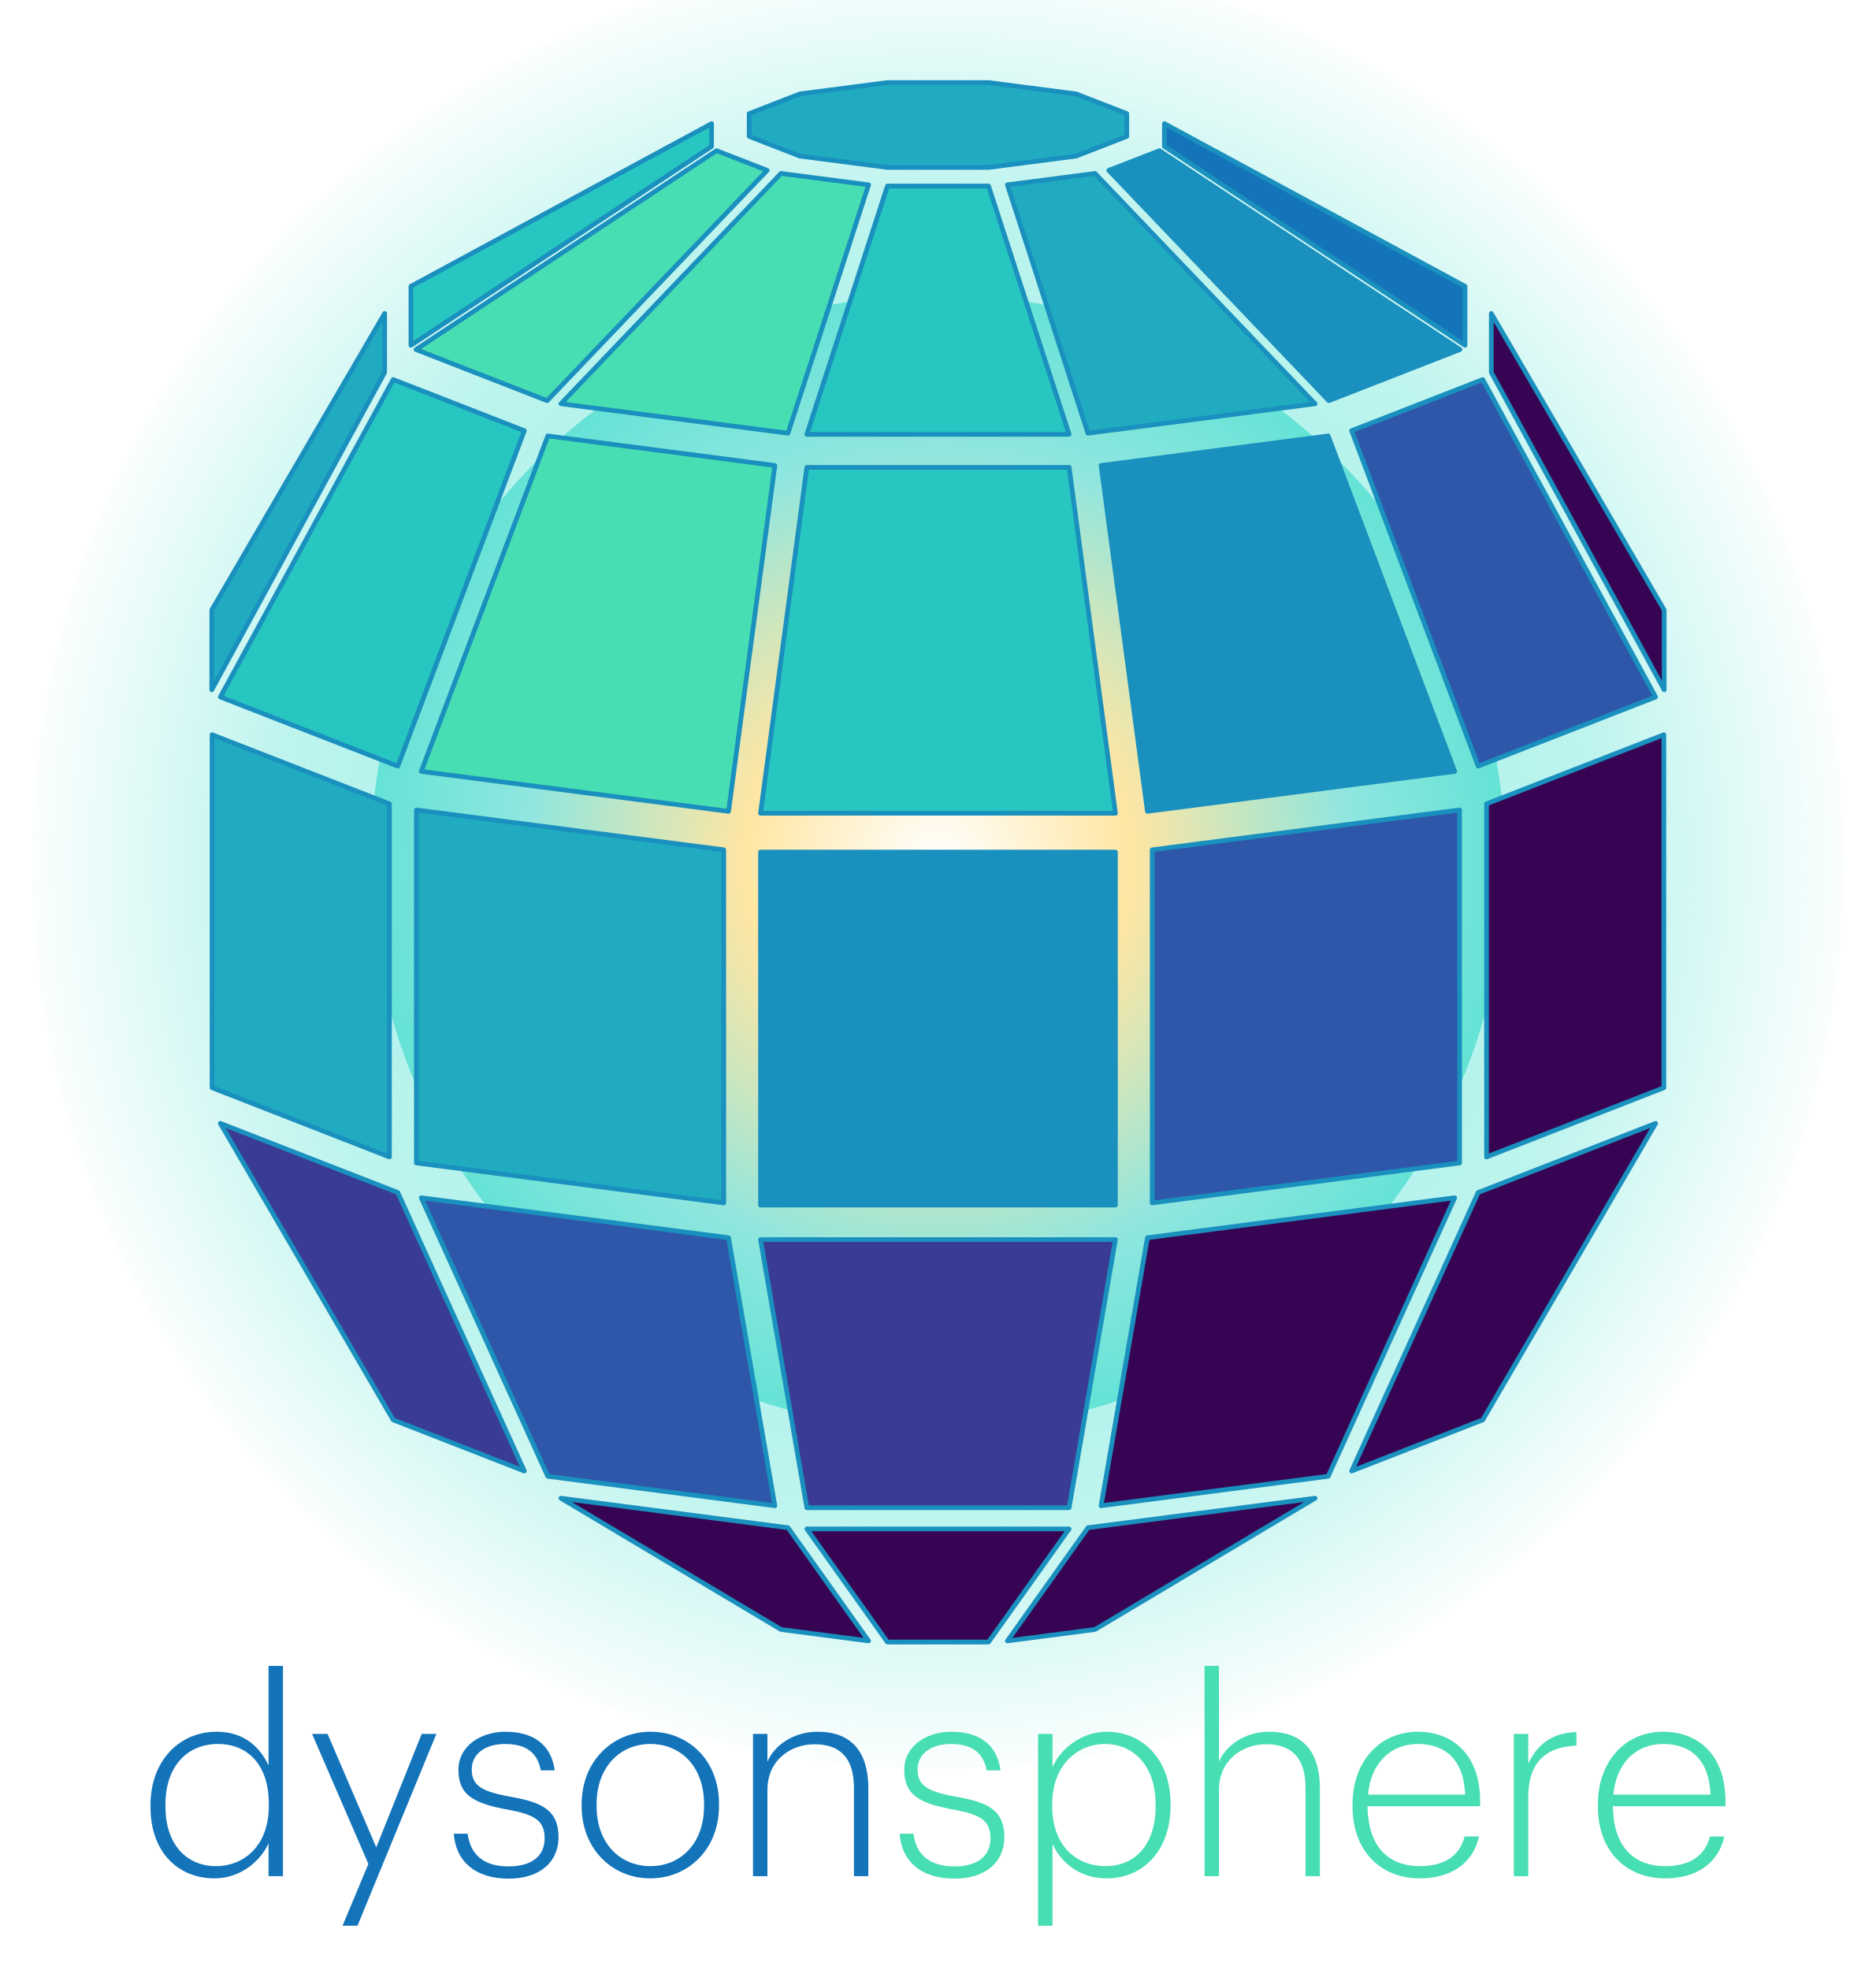
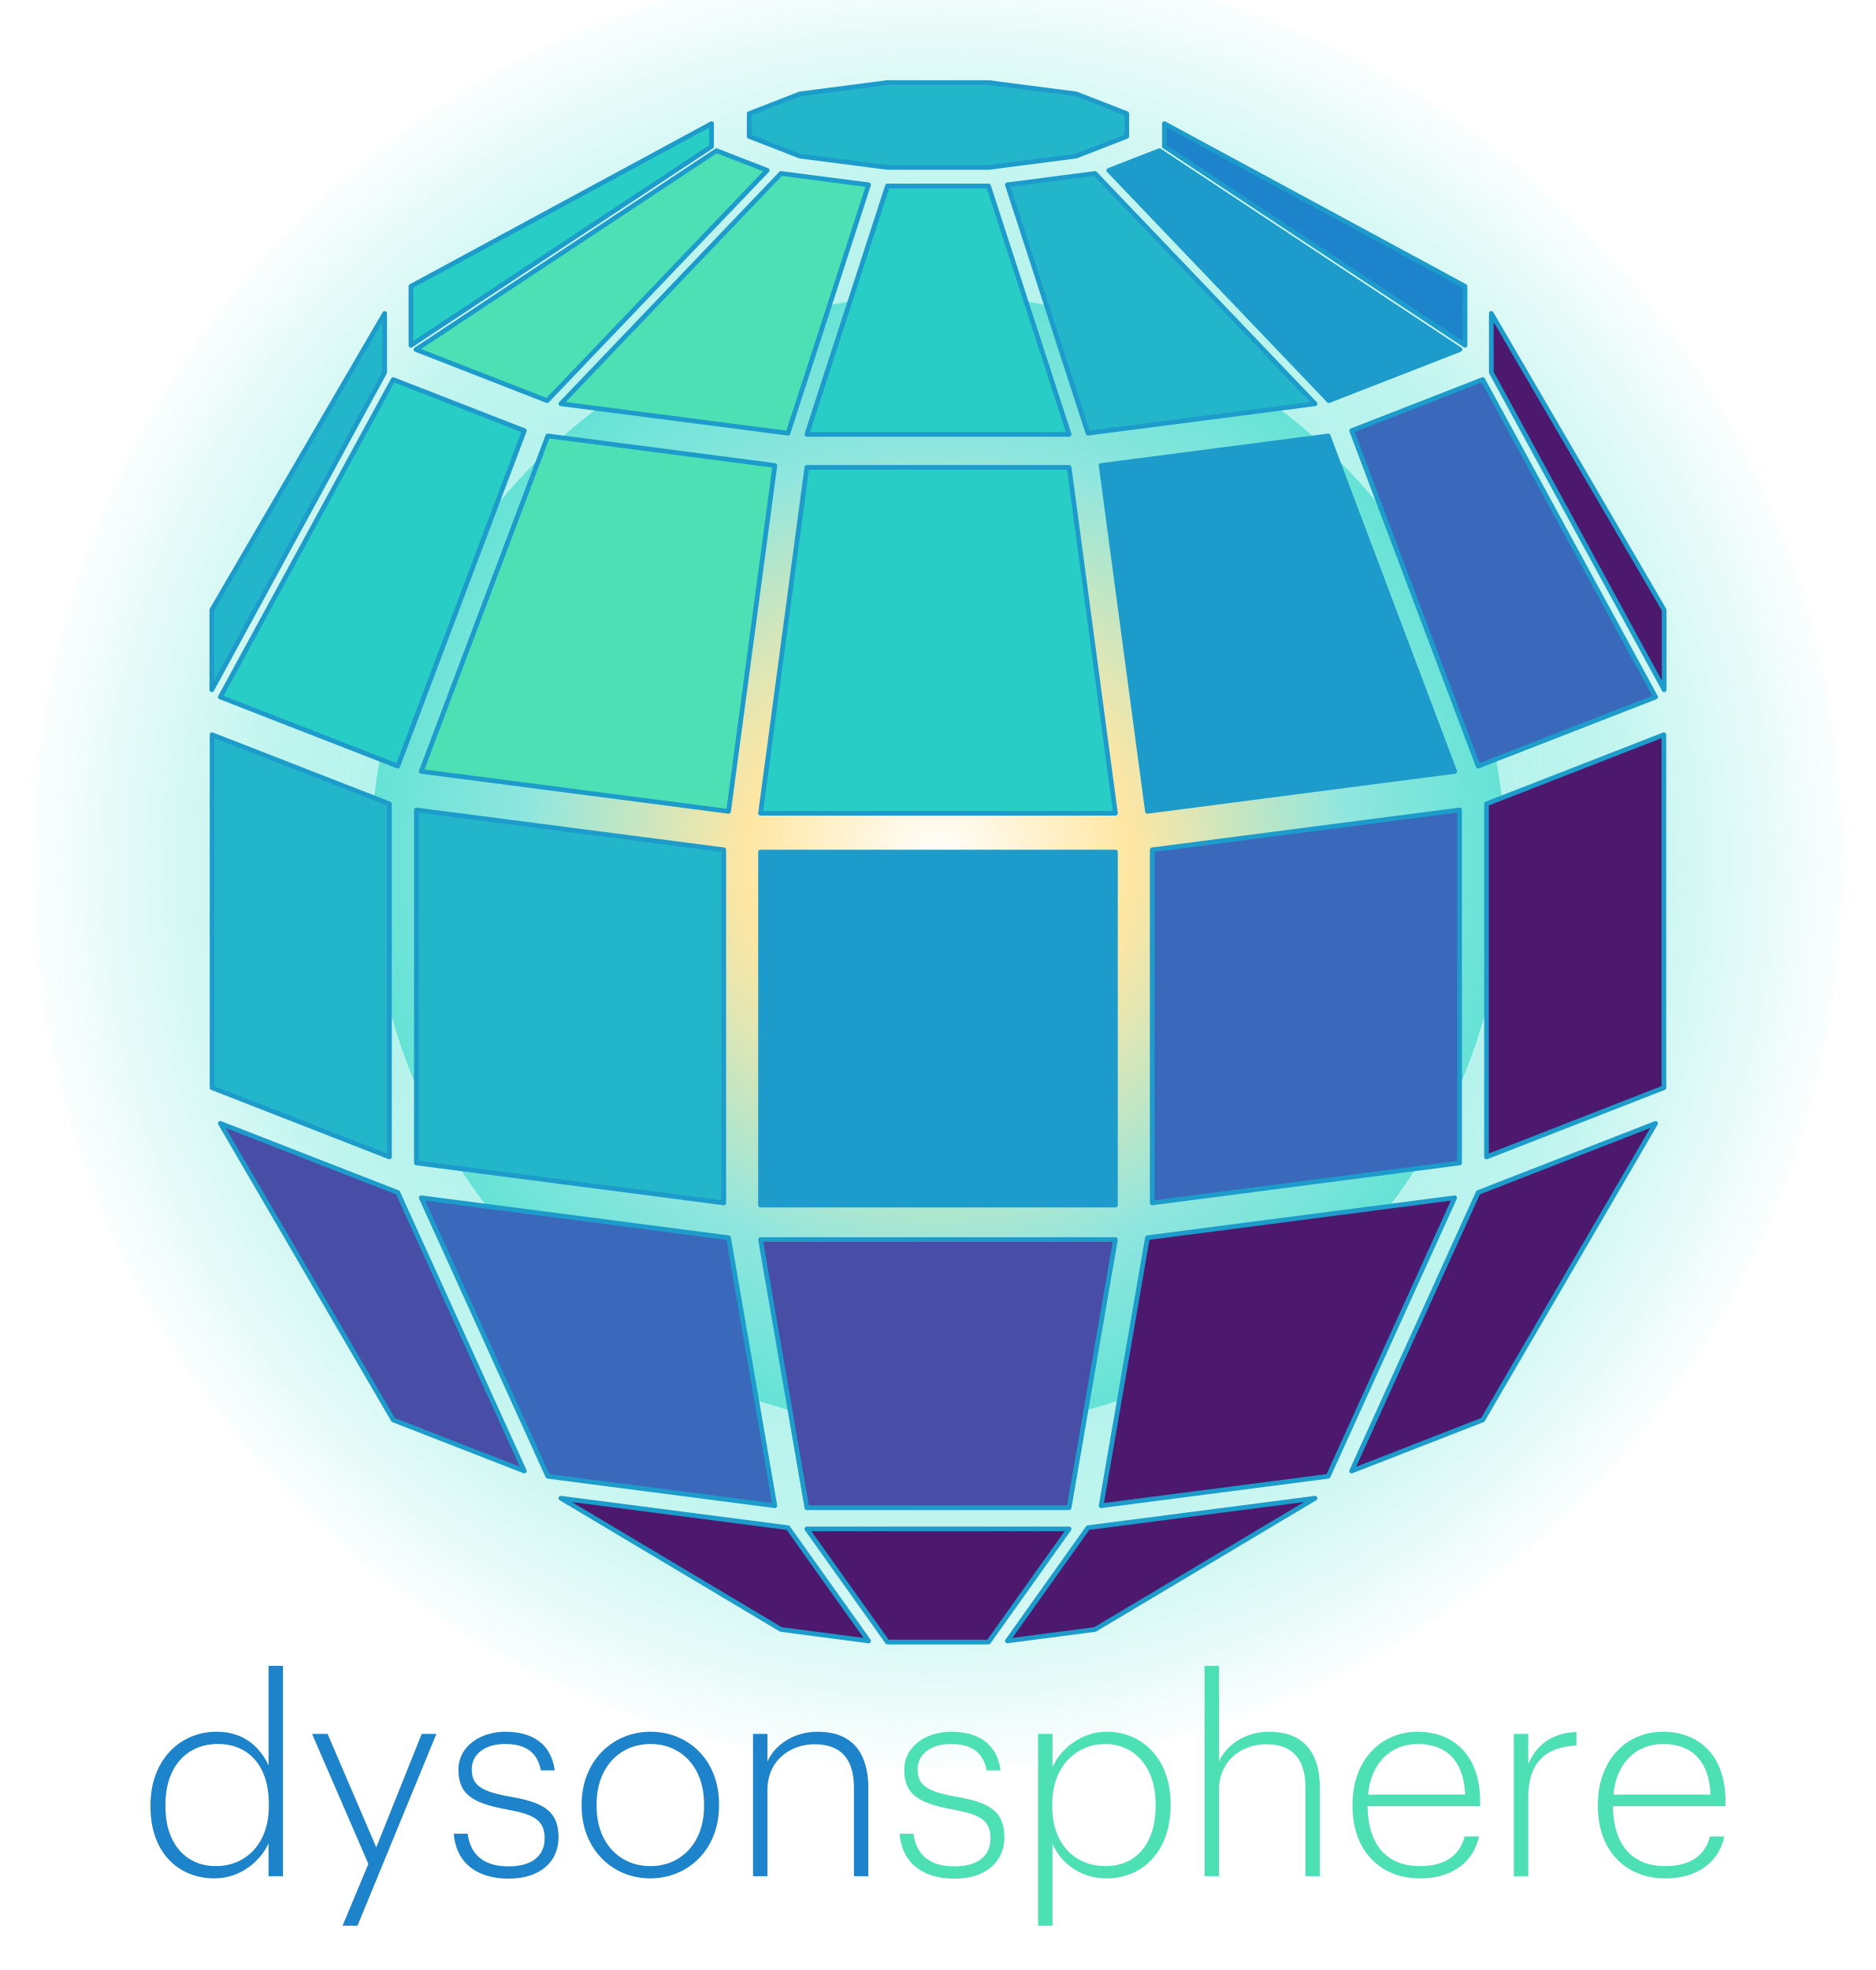
<svg xmlns="http://www.w3.org/2000/svg" viewBox="0 0 200 210" fill="none">
  <defs>
    <radialGradient id="corona" cx="50%" cy="50%" r="50%">
      <stop offset="0.35" stop-color="#5ee7d6" stop-opacity="0.55" />
      <stop offset="0.72" stop-color="#45e0cf" stop-opacity="0.35" />
      <stop offset="1" stop-color="#45e0cf" stop-opacity="0" />
    </radialGradient>
    <radialGradient id="starcore" cx="50%" cy="50%" r="60%">
      <stop offset="0" stop-color="#ffffff" />
      <stop offset="0.28" stop-color="#ffe6a3" />
      <stop offset="0.6" stop-color="#8fe6df" />
      <stop offset="1" stop-color="#45e0cf" />
    </radialGradient>
  </defs>
  <circle cx="100.00" cy="91.92" r="96.6" fill="url(#corona)" />
  <circle cx="100.00" cy="91.92" r="60.5" fill="url(#starcore)" />
-   <polygon points="22.58,65.02 22.58,73.53 41.01,39.70 41.01,33.41" fill="#20ABC1" stroke="#1A90BE" stroke-width="0.5" stroke-linejoin="round" />
-   <polygon points="177.42,73.53 177.42,65.02 158.99,33.41 158.99,39.70" fill="#370453" stroke="#1A90BE" stroke-width="0.5" stroke-linejoin="round" />
-   <polygon points="43.81,30.52 43.81,36.81 75.86,15.61 75.86,13.18" fill="#27C6C1" stroke="#1A90BE" stroke-width="0.5" stroke-linejoin="round" />
-   <polygon points="156.19,36.81 156.19,30.52 124.14,13.18 124.14,15.61" fill="#1374BA" stroke="#1A90BE" stroke-width="0.5" stroke-linejoin="round" />
-   <polygon points="105.39,17.85 114.73,16.64 120.13,14.54 120.13,12.11 114.73,10.01 105.39,8.80 94.61,8.80 85.27,10.01 79.87,12.11 79.87,14.54 85.27,16.64 94.61,17.85" fill="#20ABC1" stroke="#1A90BE" stroke-width="0.5" stroke-linejoin="round" />
-   <polygon points="83.26,173.70 92.60,174.92 84.01,162.85 59.80,159.71" fill="#370453" stroke="#1A90BE" stroke-width="0.5" stroke-linejoin="round" />
-   <polygon points="107.40,174.92 116.74,173.70 140.20,159.71 115.99,162.85" fill="#370453" stroke="#1A90BE" stroke-width="0.5" stroke-linejoin="round" />
-   <polygon points="94.61,175.04 105.39,175.04 113.98,162.98 86.02,162.98" fill="#370453" stroke="#1A90BE" stroke-width="0.5" stroke-linejoin="round" />
-   <polygon points="41.92,151.36 55.90,156.81 42.41,127.12 23.49,119.75" fill="#3A3B92" stroke="#1A90BE" stroke-width="0.5" stroke-linejoin="round" />
-   <polygon points="144.10,156.81 158.08,151.36 176.51,119.75 157.59,127.12" fill="#370453" stroke="#1A90BE" stroke-width="0.5" stroke-linejoin="round" />
-   <polygon points="44.35,37.26 58.33,42.71 81.79,18.16 76.39,16.06" fill="#48DEB3" stroke="#1A90BE" stroke-width="0.5" stroke-linejoin="round" />
-   <polygon points="141.67,42.71 155.65,37.26 123.61,16.06 118.21,18.16" fill="#1A90BE" stroke="#1A90BE" stroke-width="0.5" stroke-linejoin="round" />
-   <polygon points="22.61,115.95 41.52,123.33 41.52,85.69 22.61,78.32" fill="#20ABC1" stroke="#1A90BE" stroke-width="0.5" stroke-linejoin="round" />
-   <polygon points="158.48,123.33 177.39,115.95 177.39,78.32 158.48,85.69" fill="#370453" stroke="#1A90BE" stroke-width="0.5" stroke-linejoin="round" />
-   <polygon points="23.49,74.30 42.41,81.67 55.90,45.91 41.92,40.46" fill="#27C6C1" stroke="#1A90BE" stroke-width="0.5" stroke-linejoin="round" />
-   <polygon points="157.59,81.67 176.51,74.30 158.08,40.46 144.10,45.91" fill="#2E57AA" stroke="#1A90BE" stroke-width="0.5" stroke-linejoin="round" />
-   <polygon points="58.40,157.37 82.61,160.51 77.67,131.94 44.91,127.68" fill="#2E57AA" stroke="#1A90BE" stroke-width="0.5" stroke-linejoin="round" />
-   <polygon points="117.39,160.51 141.60,157.37 155.09,127.68 122.33,131.94" fill="#370453" stroke="#1A90BE" stroke-width="0.5" stroke-linejoin="round" />
-   <polygon points="59.80,43.04 84.01,46.18 92.60,19.70 83.26,18.49" fill="#48DEB3" stroke="#1A90BE" stroke-width="0.5" stroke-linejoin="round" />
-   <polygon points="115.99,46.18 140.20,43.04 116.74,18.49 107.40,19.70" fill="#20ABC1" stroke="#1A90BE" stroke-width="0.5" stroke-linejoin="round" />
-   <polygon points="86.02,46.30 113.98,46.30 105.39,19.83 94.61,19.83" fill="#27C6C1" stroke="#1A90BE" stroke-width="0.5" stroke-linejoin="round" />
-   <polygon points="86.02,160.72 113.98,160.72 118.92,132.14 81.08,132.14" fill="#3A3B92" stroke="#1A90BE" stroke-width="0.5" stroke-linejoin="round" />
-   <polygon points="44.91,82.23 77.67,86.49 82.61,49.62 58.40,46.47" fill="#48DEB3" stroke="#1A90BE" stroke-width="0.5" stroke-linejoin="round" />
-   <polygon points="122.33,86.49 155.09,82.23 141.60,46.47 117.39,49.62" fill="#1A90BE" stroke="#1A90BE" stroke-width="0.5" stroke-linejoin="round" />
-   <polygon points="44.39,123.97 77.16,128.23 77.16,90.59 44.39,86.34" fill="#20ABC1" stroke="#1A90BE" stroke-width="0.5" stroke-linejoin="round" />
-   <polygon points="122.84,128.23 155.61,123.97 155.61,86.34 122.84,90.59" fill="#2E57AA" stroke="#1A90BE" stroke-width="0.5" stroke-linejoin="round" />
-   <polygon points="81.08,86.69 118.92,86.69 113.98,49.82 86.02,49.82" fill="#27C6C1" stroke="#1A90BE" stroke-width="0.5" stroke-linejoin="round" />
-   <polygon points="81.08,128.46 118.92,128.46 118.92,90.83 81.08,90.83" fill="#1A90BE" stroke="#1A90BE" stroke-width="0.5" stroke-linejoin="round" />
-   <path transform="translate(14.798 200) scale(0.029 -0.029)" fill="#1374BA" d="M278 -8C376 -8 449 58 477 121V0H530V773H477V407C447 472 389 531 286 531C148 531 43 423 43 262V254C43 88 145 -8 278 -8ZM283 37C179 37 98 113 98 256V264C98 405 179 486 291 486C400 486 478 410 478 266V258C478 114 389 37 283 37Z" />
-   <path transform="translate(32.546 200) scale(0.029 -0.029)" fill="#1374BA" d="M137 -182H192L482 523H428L261 106L82 523H25L232 45Z" />
-   <path transform="translate(47.278 200) scale(0.029 -0.029)" fill="#1374BA" d="M239 -9C358 -9 423 55 423 143C423 245 359 272 247 292C140 311 104 333 104 393C104 449 153 486 226 486C302 486 345 456 358 389H409C395 492 321 531 227 531C139 531 55 480 55 391C55 301 107 268 235 245C333 227 372 206 372 139C372 76 327 36 239 36C142 36 98 85 89 156H38C45 56 116 -9 239 -9Z" />
-   <path transform="translate(60.763 200) scale(0.029 -0.029)" fill="#1374BA" d="M295 -8C436 -8 548 100 548 258V266C548 425 437 531 296 531C156 531 43 422 43 265V257C43 103 153 -8 295 -8ZM296 37C182 37 98 123 98 257V265C98 401 184 486 296 486C407 486 493 403 493 265V257C493 122 408 37 296 37Z" />
-   <path transform="translate(77.902 200) scale(0.029 -0.029)" fill="#1374BA" d="M82 0H135V317C135 427 221 485 308 485C401 485 453 436 453 325V0H506V322C506 471 431 531 320 531C227 531 159 478 135 421V523H82Z" />
-   <path transform="translate(94.809 200) scale(0.029 -0.029)" fill="#48DEB3" d="M239 -9C358 -9 423 55 423 143C423 245 359 272 247 292C140 311 104 333 104 393C104 449 153 486 226 486C302 486 345 456 358 389H409C395 492 321 531 227 531C139 531 55 480 55 391C55 301 107 268 235 245C333 227 372 206 372 139C372 76 327 36 239 36C142 36 98 85 89 156H38C45 56 116 -9 239 -9Z" />
-   <path transform="translate(108.294 200) scale(0.029 -0.029)" fill="#48DEB3" d="M82 -182H135V119C163 55 230 -8 334 -8C469 -8 569 95 569 259V267C569 430 466 531 334 531C242 531 165 469 135 401V523H82ZM330 37C221 37 134 114 134 257V265C134 409 227 486 329 486C429 486 514 409 514 265V257C514 117 440 37 330 37Z" />
-   <path transform="translate(126.042 200) scale(0.029 -0.029)" fill="#48DEB3" d="M82 0H135V317C135 427 221 485 308 485C401 485 453 436 453 325V0H506V322C506 471 431 531 320 531C227 531 159 478 135 421V773H82Z" />
-   <path transform="translate(142.949 200) scale(0.029 -0.029)" fill="#48DEB3" d="M291 -8C403 -8 486 46 508 146H455C437 73 378 37 291 37C167 37 100 117 98 257H512V276C512 449 409 531 283 531C143 531 43 422 43 264V256C43 99 140 -8 291 -8ZM100 300C110 414 182 486 283 486C385 486 452 427 457 300Z" />
-   <path transform="translate(159.015 200) scale(0.029 -0.029)" fill="#48DEB3" d="M82 0H135V290C135 429 211 476 312 480V530C216 527 164 477 135 413V523H82Z" />
-   <path transform="translate(169.107 200) scale(0.029 -0.029)" fill="#48DEB3" d="M291 -8C403 -8 486 46 508 146H455C437 73 378 37 291 37C167 37 100 117 98 257H512V276C512 449 409 531 283 531C143 531 43 422 43 264V256C43 99 140 -8 291 -8ZM100 300C110 414 182 486 283 486C385 486 452 427 457 300Z" />
+   <polygon points="22.58,65.02 22.58,73.53 41.01,39.70 41.01,33.41" fill="#23B5C9" stroke="#1D9CCB" stroke-width="0.5" stroke-linejoin="round" />
+   <polygon points="177.42,73.53 177.42,65.02 158.99,33.41 158.99,39.70" fill="#4C196E" stroke="#1D9CCB" stroke-width="0.5" stroke-linejoin="round" />
+   <polygon points="43.81,30.52 43.81,36.81 75.86,15.61 75.86,13.18" fill="#28CDC5" stroke="#1D9CCB" stroke-width="0.5" stroke-linejoin="round" />
+   <polygon points="156.19,36.81 156.19,30.52 124.14,13.18 124.14,15.61" fill="#1D83CA" stroke="#1D9CCB" stroke-width="0.5" stroke-linejoin="round" />
+   <polygon points="105.39,17.85 114.73,16.64 120.13,14.54 120.13,12.11 114.73,10.01 105.39,8.80 94.61,8.80 85.27,10.01 79.87,12.11 79.87,14.54 85.27,16.64 94.61,17.85" fill="#23B5C9" stroke="#1D9CCB" stroke-width="0.5" stroke-linejoin="round" />
+   <polygon points="83.26,173.70 92.60,174.92 84.01,162.85 59.80,159.71" fill="#4C196E" stroke="#1D9CCB" stroke-width="0.5" stroke-linejoin="round" />
+   <polygon points="107.40,174.92 116.74,173.70 140.20,159.71 115.99,162.85" fill="#4C196E" stroke="#1D9CCB" stroke-width="0.5" stroke-linejoin="round" />
+   <polygon points="94.61,175.04 105.39,175.04 113.98,162.98 86.02,162.98" fill="#4C196E" stroke="#1D9CCB" stroke-width="0.5" stroke-linejoin="round" />
+   <polygon points="41.92,151.36 55.90,156.81 42.41,127.12 23.49,119.75" fill="#484DA6" stroke="#1D9CCB" stroke-width="0.5" stroke-linejoin="round" />
+   <polygon points="144.10,156.81 158.08,151.36 176.51,119.75 157.59,127.12" fill="#4C196E" stroke="#1D9CCB" stroke-width="0.5" stroke-linejoin="round" />
+   <polygon points="44.35,37.26 58.33,42.71 81.79,18.16 76.39,16.06" fill="#4DE0B4" stroke="#1D9CCB" stroke-width="0.5" stroke-linejoin="round" />
+   <polygon points="141.67,42.71 155.65,37.26 123.61,16.06 118.21,18.16" fill="#1D9CCB" stroke="#1D9CCB" stroke-width="0.5" stroke-linejoin="round" />
+   <polygon points="22.61,115.95 41.52,123.33 41.52,85.69 22.61,78.32" fill="#23B5C9" stroke="#1D9CCB" stroke-width="0.5" stroke-linejoin="round" />
+   <polygon points="158.48,123.33 177.39,115.95 177.39,78.32 158.48,85.69" fill="#4C196E" stroke="#1D9CCB" stroke-width="0.5" stroke-linejoin="round" />
+   <polygon points="23.49,74.30 42.41,81.67 55.90,45.91 41.92,40.46" fill="#28CDC5" stroke="#1D9CCB" stroke-width="0.5" stroke-linejoin="round" />
+   <polygon points="157.59,81.67 176.51,74.30 158.08,40.46 144.10,45.91" fill="#3A68BB" stroke="#1D9CCB" stroke-width="0.5" stroke-linejoin="round" />
+   <polygon points="58.40,157.37 82.61,160.51 77.67,131.94 44.91,127.68" fill="#3A68BB" stroke="#1D9CCB" stroke-width="0.5" stroke-linejoin="round" />
+   <polygon points="117.39,160.51 141.60,157.37 155.09,127.68 122.33,131.94" fill="#4C196E" stroke="#1D9CCB" stroke-width="0.5" stroke-linejoin="round" />
+   <polygon points="59.80,43.04 84.01,46.18 92.60,19.70 83.26,18.49" fill="#4DE0B4" stroke="#1D9CCB" stroke-width="0.5" stroke-linejoin="round" />
+   <polygon points="115.99,46.18 140.20,43.04 116.74,18.49 107.40,19.70" fill="#23B5C9" stroke="#1D9CCB" stroke-width="0.5" stroke-linejoin="round" />
+   <polygon points="86.02,46.30 113.98,46.30 105.39,19.83 94.61,19.83" fill="#28CDC5" stroke="#1D9CCB" stroke-width="0.5" stroke-linejoin="round" />
+   <polygon points="86.02,160.72 113.98,160.72 118.92,132.14 81.08,132.14" fill="#484DA6" stroke="#1D9CCB" stroke-width="0.5" stroke-linejoin="round" />
+   <polygon points="44.91,82.23 77.67,86.49 82.61,49.62 58.40,46.47" fill="#4DE0B4" stroke="#1D9CCB" stroke-width="0.5" stroke-linejoin="round" />
+   <polygon points="122.33,86.49 155.09,82.23 141.60,46.47 117.39,49.62" fill="#1D9CCB" stroke="#1D9CCB" stroke-width="0.5" stroke-linejoin="round" />
+   <polygon points="44.39,123.97 77.16,128.23 77.16,90.59 44.39,86.34" fill="#23B5C9" stroke="#1D9CCB" stroke-width="0.5" stroke-linejoin="round" />
+   <polygon points="122.84,128.23 155.61,123.97 155.61,86.34 122.84,90.59" fill="#3A68BB" stroke="#1D9CCB" stroke-width="0.5" stroke-linejoin="round" />
+   <polygon points="81.08,86.69 118.92,86.69 113.98,49.82 86.02,49.82" fill="#28CDC5" stroke="#1D9CCB" stroke-width="0.5" stroke-linejoin="round" />
+   <polygon points="81.08,128.46 118.92,128.46 118.92,90.83 81.08,90.83" fill="#1D9CCB" stroke="#1D9CCB" stroke-width="0.5" stroke-linejoin="round" />
+   <path transform="translate(14.798 200) scale(0.029 -0.029)" fill="#1D83CA" d="M278 -8C376 -8 449 58 477 121V0H530V773H477V407C447 472 389 531 286 531C148 531 43 423 43 262V254C43 88 145 -8 278 -8ZM283 37C179 37 98 113 98 256V264C98 405 179 486 291 486C400 486 478 410 478 266V258C478 114 389 37 283 37Z" />
+   <path transform="translate(32.546 200) scale(0.029 -0.029)" fill="#1D83CA" d="M137 -182H192L482 523H428L261 106L82 523H25L232 45Z" />
+   <path transform="translate(47.278 200) scale(0.029 -0.029)" fill="#1D83CA" d="M239 -9C358 -9 423 55 423 143C423 245 359 272 247 292C140 311 104 333 104 393C104 449 153 486 226 486C302 486 345 456 358 389H409C395 492 321 531 227 531C139 531 55 480 55 391C55 301 107 268 235 245C333 227 372 206 372 139C372 76 327 36 239 36C142 36 98 85 89 156H38C45 56 116 -9 239 -9Z" />
+   <path transform="translate(60.763 200) scale(0.029 -0.029)" fill="#1D83CA" d="M295 -8C436 -8 548 100 548 258V266C548 425 437 531 296 531C156 531 43 422 43 265V257C43 103 153 -8 295 -8ZM296 37C182 37 98 123 98 257V265C98 401 184 486 296 486C407 486 493 403 493 265V257C493 122 408 37 296 37Z" />
+   <path transform="translate(77.902 200) scale(0.029 -0.029)" fill="#1D83CA" d="M82 0H135V317C135 427 221 485 308 485C401 485 453 436 453 325V0H506V322C506 471 431 531 320 531C227 531 159 478 135 421V523H82Z" />
+   <path transform="translate(94.809 200) scale(0.029 -0.029)" fill="#4DE0B4" d="M239 -9C358 -9 423 55 423 143C423 245 359 272 247 292C140 311 104 333 104 393C104 449 153 486 226 486C302 486 345 456 358 389H409C395 492 321 531 227 531C139 531 55 480 55 391C55 301 107 268 235 245C333 227 372 206 372 139C372 76 327 36 239 36C142 36 98 85 89 156H38C45 56 116 -9 239 -9Z" />
+   <path transform="translate(108.294 200) scale(0.029 -0.029)" fill="#4DE0B4" d="M82 -182H135V119C163 55 230 -8 334 -8C469 -8 569 95 569 259V267C569 430 466 531 334 531C242 531 165 469 135 401V523H82ZM330 37C221 37 134 114 134 257V265C134 409 227 486 329 486C429 486 514 409 514 265V257C514 117 440 37 330 37Z" />
+   <path transform="translate(126.042 200) scale(0.029 -0.029)" fill="#4DE0B4" d="M82 0H135V317C135 427 221 485 308 485C401 485 453 436 453 325V0H506V322C506 471 431 531 320 531C227 531 159 478 135 421V773H82Z" />
+   <path transform="translate(142.949 200) scale(0.029 -0.029)" fill="#4DE0B4" d="M291 -8C403 -8 486 46 508 146H455C437 73 378 37 291 37C167 37 100 117 98 257H512V276C512 449 409 531 283 531C143 531 43 422 43 264V256C43 99 140 -8 291 -8ZM100 300C110 414 182 486 283 486C385 486 452 427 457 300Z" />
+   <path transform="translate(159.015 200) scale(0.029 -0.029)" fill="#4DE0B4" d="M82 0H135V290C135 429 211 476 312 480V530C216 527 164 477 135 413V523H82Z" />
+   <path transform="translate(169.107 200) scale(0.029 -0.029)" fill="#4DE0B4" d="M291 -8C403 -8 486 46 508 146H455C437 73 378 37 291 37C167 37 100 117 98 257H512V276C512 449 409 531 283 531C143 531 43 422 43 264V256C43 99 140 -8 291 -8ZM100 300C110 414 182 486 283 486C385 486 452 427 457 300Z" />
</svg>
